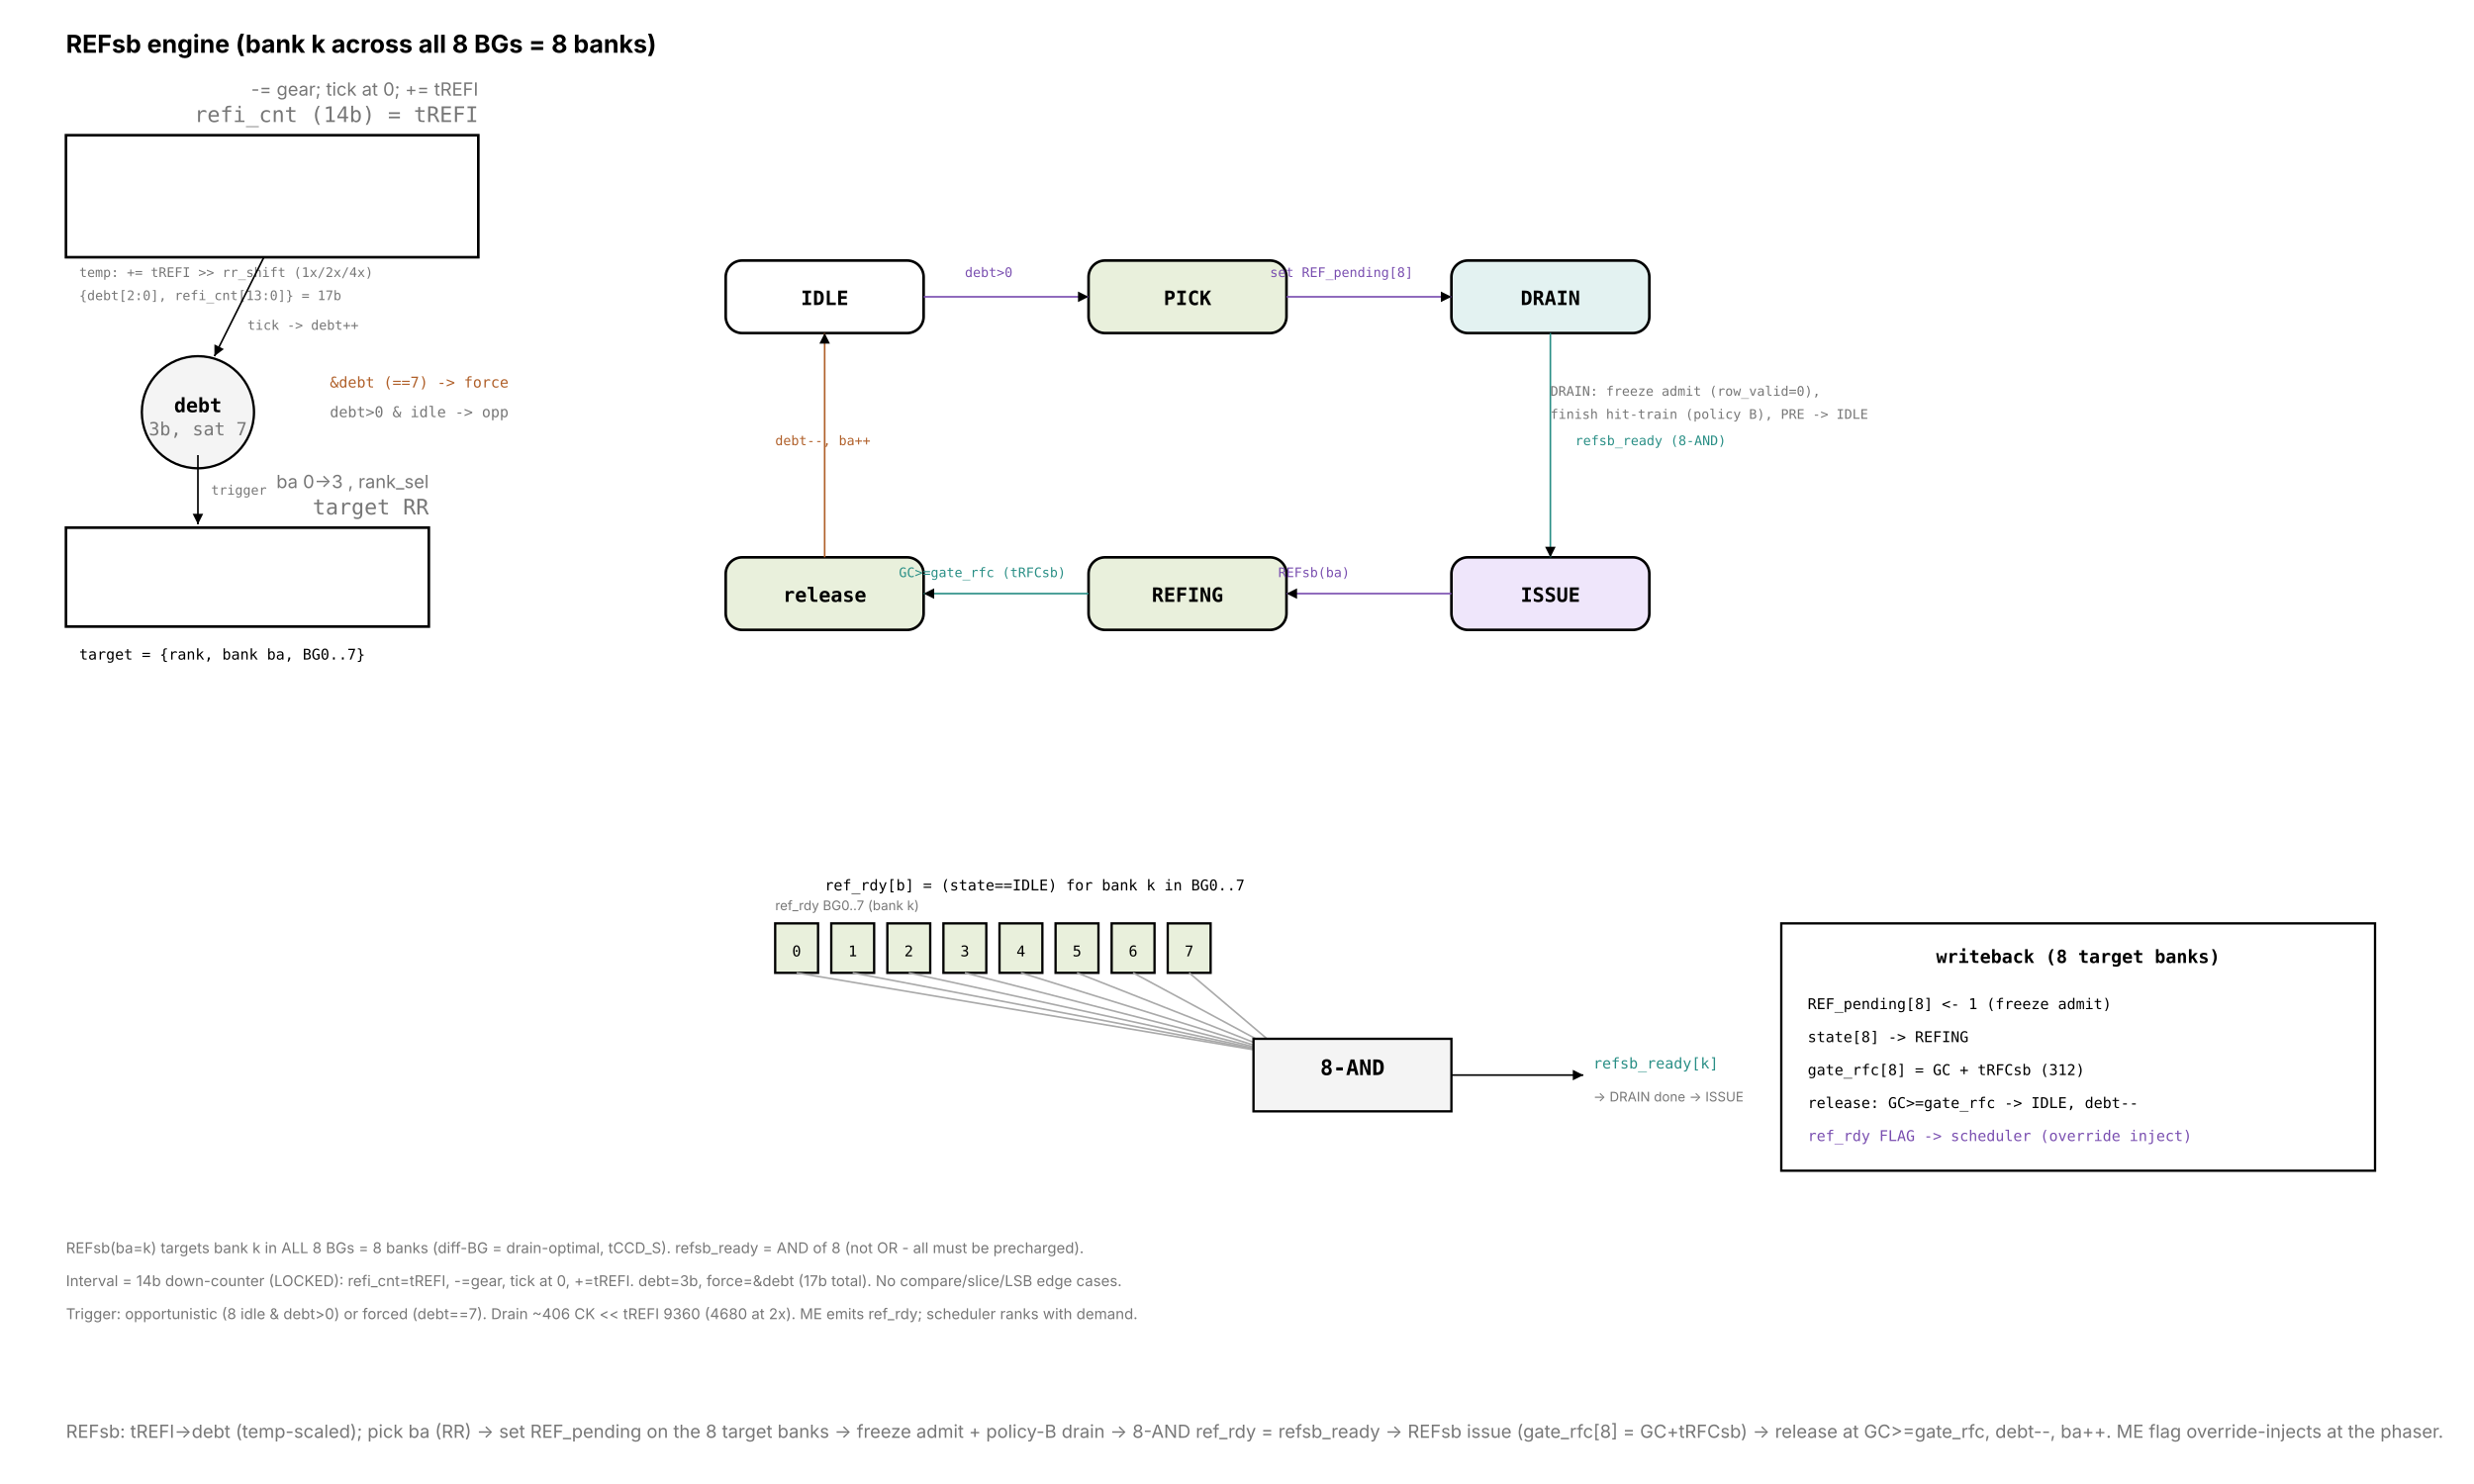
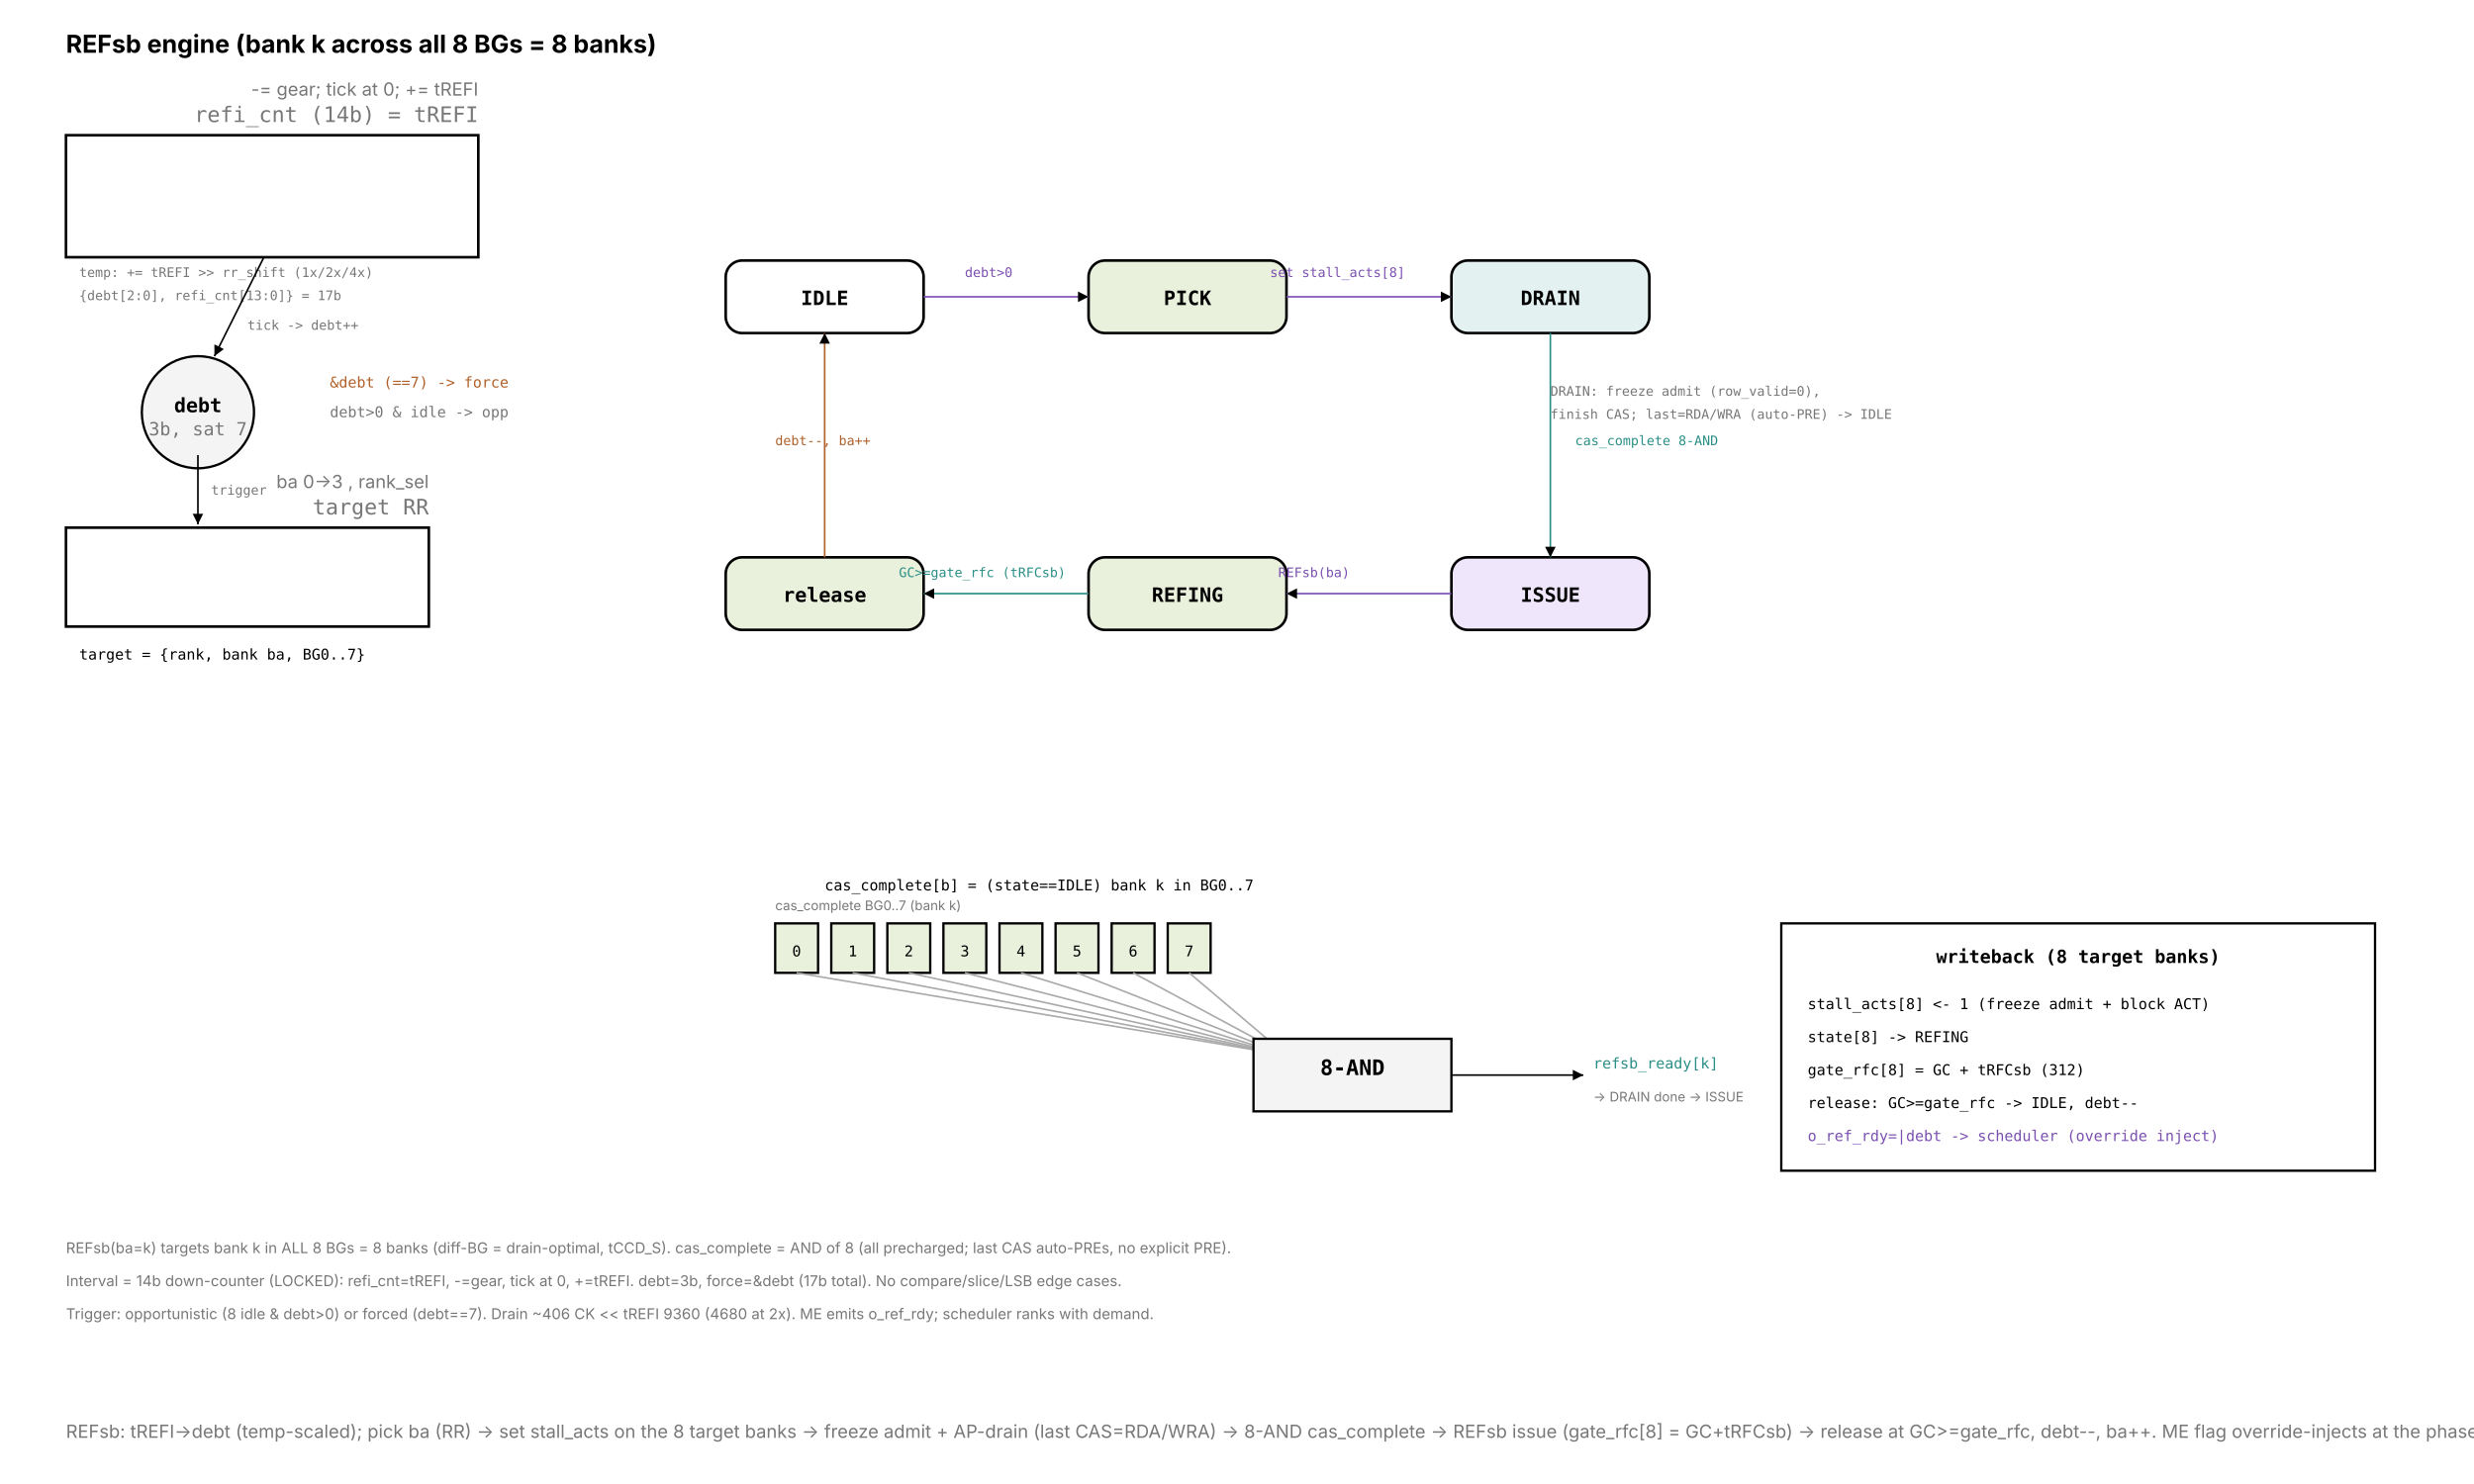
<svg xmlns="http://www.w3.org/2000/svg" width="1500" height="900" viewBox="0 0 1500 900" font-family="Inter, DejaVu Sans, sans-serif">
  <defs>
    <marker id="arw" viewBox="0 0 10 10" refX="9" refY="5" markerWidth="8" markerHeight="8" orient="auto-start-reverse">
      <path d="M1 1L9 5L1 9Z" fill="#000000" />
    </marker>
  </defs>
  <rect width="1500" height="900" fill="#ffffff" />
  <text x="40" y="32" font-size="15" font-family="Inter, DejaVu Sans, sans-serif" text-anchor="start" fill="#000000" font-weight="bold">REFsb engine  (bank k across all 8 BGs = 8 banks)</text>
  <rect x="40" y="82" width="250" height="74" fill="none" stroke="#000000" stroke-width="1.6" />
  <text x="290" y="74" font-size="13" font-family="JetBrains Mono, DejaVu Sans Mono, monospace" text-anchor="end" fill="#777777">refi_cnt (14b) = tREFI</text>
  <text x="290" y="58" font-size="11" font-family="Inter, DejaVu Sans, sans-serif" text-anchor="end" fill="#777777">-= gear; tick at 0; += tREFI</text>
  <text x="48" y="168" font-size="8" font-family="JetBrains Mono, DejaVu Sans Mono, monospace" text-anchor="start" fill="#777777">temp: += tREFI &gt;&gt; rr_shift (1x/2x/4x)</text>
  <text x="48" y="182" font-size="8" font-family="JetBrains Mono, DejaVu Sans Mono, monospace" text-anchor="start" fill="#777777">{debt[2:0], refi_cnt[13:0]} = 17b</text>
  <circle cx="120" cy="250" r="34" fill="#f4f4f4" stroke="#000000" stroke-width="1.4" />
  <text x="120" y="250" font-size="12" font-family="JetBrains Mono, DejaVu Sans Mono, monospace" text-anchor="middle" fill="#000000" font-weight="bold">debt</text>
  <text x="120" y="264" font-size="11" font-family="JetBrains Mono, DejaVu Sans Mono, monospace" text-anchor="middle" fill="#777777">3b, sat 7</text>
  <line x1="160" y1="156" x2="130" y2="216" stroke="#000000" stroke-width="1.0" marker-end="url(#arw)" />
  <text x="150" y="200" font-size="8" font-family="JetBrains Mono, DejaVu Sans Mono, monospace" text-anchor="start" fill="#777777">tick -&gt; debt++</text>
  <text x="200" y="235" font-size="9" font-family="JetBrains Mono, DejaVu Sans Mono, monospace" text-anchor="start" fill="#b0602a">&amp;debt (==7) -&gt; force</text>
  <text x="200" y="253" font-size="9" font-family="JetBrains Mono, DejaVu Sans Mono, monospace" text-anchor="start" fill="#777777">debt&gt;0 &amp; idle -&gt; opp</text>
  <rect x="40" y="320" width="220" height="60" fill="none" stroke="#000000" stroke-width="1.6" />
  <text x="260" y="312" font-size="13" font-family="JetBrains Mono, DejaVu Sans Mono, monospace" text-anchor="end" fill="#777777">target RR</text>
  <text x="260" y="296" font-size="11" font-family="Inter, DejaVu Sans, sans-serif" text-anchor="end" fill="#777777">ba 0-&gt;3 , rank_sel</text>
  <line x1="120" y1="276" x2="120" y2="318" stroke="#000000" stroke-width="1.0" marker-end="url(#arw)" />
  <text x="128" y="300" font-size="8" font-family="JetBrains Mono, DejaVu Sans Mono, monospace" text-anchor="start" fill="#777777">trigger</text>
  <text x="48" y="400" font-size="9" font-family="JetBrains Mono, DejaVu Sans Mono, monospace" text-anchor="start" fill="#000000">target = {rank, bank ba, BG0..7}</text>
  <rect x="440.0" y="158.0" width="120" height="44" fill="#ffffff" stroke="#000000" stroke-width="1.6" rx="10" />
  <text x="500" y="185" font-size="12" font-family="JetBrains Mono, DejaVu Sans Mono, monospace" text-anchor="middle" fill="#000000" font-weight="bold">IDLE</text>
  <rect x="660.0" y="158.0" width="120" height="44" fill="#e9f0dc" stroke="#000000" stroke-width="1.6" rx="10" />
  <text x="720" y="185" font-size="12" font-family="JetBrains Mono, DejaVu Sans Mono, monospace" text-anchor="middle" fill="#000000" font-weight="bold">PICK</text>
  <rect x="880.0" y="158.0" width="120" height="44" fill="#e3f2f1" stroke="#000000" stroke-width="1.6" rx="10" />
  <text x="940" y="185" font-size="12" font-family="JetBrains Mono, DejaVu Sans Mono, monospace" text-anchor="middle" fill="#000000" font-weight="bold">DRAIN</text>
  <rect x="880.0" y="338.0" width="120" height="44" fill="#efe6fb" stroke="#000000" stroke-width="1.6" rx="10" />
  <text x="940" y="365" font-size="12" font-family="JetBrains Mono, DejaVu Sans Mono, monospace" text-anchor="middle" fill="#000000" font-weight="bold">ISSUE</text>
  <rect x="660.0" y="338.0" width="120" height="44" fill="#e9f0dc" stroke="#000000" stroke-width="1.6" rx="10" />
  <text x="720" y="365" font-size="12" font-family="JetBrains Mono, DejaVu Sans Mono, monospace" text-anchor="middle" fill="#000000" font-weight="bold">REFING</text>
  <rect x="440.0" y="338.0" width="120" height="44" fill="#e9f0dc" stroke="#000000" stroke-width="1.6" rx="10" />
  <text x="500" y="365" font-size="12" font-family="JetBrains Mono, DejaVu Sans Mono, monospace" text-anchor="middle" fill="#000000" font-weight="bold">release</text>
  <path d="M560 180 L660 180" fill="none" stroke="#7a4fb0" stroke-width="1.0" marker-end="url(#arw)" />
  <text x="585" y="168" font-size="8" font-family="JetBrains Mono, DejaVu Sans Mono, monospace" text-anchor="start" fill="#7a4fb0">debt&gt;0</text>
  <path d="M780 180 L880 180" fill="none" stroke="#7a4fb0" stroke-width="1.0" marker-end="url(#arw)" />
-   <text x="770" y="168" font-size="8" font-family="JetBrains Mono, DejaVu Sans Mono, monospace" text-anchor="start" fill="#7a4fb0">set REF_pending[8]</text>
+   <text x="770" y="168" font-size="8" font-family="JetBrains Mono, DejaVu Sans Mono, monospace" text-anchor="start" fill="#7a4fb0">set stall_acts[8]</text>
  <path d="M940 202 L940 338" fill="none" stroke="#2a8f86" stroke-width="1.0" marker-end="url(#arw)" />
-   <text x="955" y="270" font-size="8" font-family="JetBrains Mono, DejaVu Sans Mono, monospace" text-anchor="start" fill="#2a8f86">refsb_ready (8-AND)</text>
+   <text x="955" y="270" font-size="8" font-family="JetBrains Mono, DejaVu Sans Mono, monospace" text-anchor="start" fill="#2a8f86">cas_complete 8-AND</text>
  <path d="M880 360 L780 360" fill="none" stroke="#7a4fb0" stroke-width="1.0" marker-end="url(#arw)" />
  <text x="775" y="350" font-size="8" font-family="JetBrains Mono, DejaVu Sans Mono, monospace" text-anchor="start" fill="#7a4fb0">REFsb(ba)</text>
  <path d="M660 360 L560 360" fill="none" stroke="#2a8f86" stroke-width="1.0" marker-end="url(#arw)" />
  <text x="545" y="350" font-size="8" font-family="JetBrains Mono, DejaVu Sans Mono, monospace" text-anchor="start" fill="#2a8f86">GC&gt;=gate_rfc (tRFCsb)</text>
  <path d="M500 338 L500 202" fill="none" stroke="#b0602a" stroke-width="1.0" marker-end="url(#arw)" />
  <text x="470" y="270" font-size="8" font-family="JetBrains Mono, DejaVu Sans Mono, monospace" text-anchor="start" fill="#b0602a">debt--, ba++</text>
  <text x="940" y="240" font-size="8" font-family="JetBrains Mono, DejaVu Sans Mono, monospace" text-anchor="start" fill="#777777">DRAIN: freeze admit (row_valid=0),</text>
-   <text x="940" y="254" font-size="8" font-family="JetBrains Mono, DejaVu Sans Mono, monospace" text-anchor="start" fill="#777777">finish hit-train (policy B), PRE -&gt; IDLE</text>
-   <text x="500" y="540" font-size="9" font-family="JetBrains Mono, DejaVu Sans Mono, monospace" text-anchor="start" fill="#000000">ref_rdy[b] = (state==IDLE)   for bank k in BG0..7</text>
+   <text x="940" y="254" font-size="8" font-family="JetBrains Mono, DejaVu Sans Mono, monospace" text-anchor="start" fill="#777777">finish CAS; last=RDA/WRA (auto-PRE) -&gt; IDLE</text>
+   <text x="500" y="540" font-size="9" font-family="JetBrains Mono, DejaVu Sans Mono, monospace" text-anchor="start" fill="#000000">cas_complete[b] = (state==IDLE)  bank k in BG0..7</text>
  <rect x="470" y="560" width="26" height="30" fill="#e9f0dc" stroke="#000000" stroke-width="1.4" />
  <text x="483" y="580" font-size="9" font-family="JetBrains Mono, DejaVu Sans Mono, monospace" text-anchor="middle" fill="#000000">0</text>
  <line x1="483" y1="590" x2="780" y2="640" stroke="#aaaaaa" stroke-width="1.0" />
  <rect x="504" y="560" width="26" height="30" fill="#e9f0dc" stroke="#000000" stroke-width="1.4" />
  <text x="517" y="580" font-size="9" font-family="JetBrains Mono, DejaVu Sans Mono, monospace" text-anchor="middle" fill="#000000">1</text>
  <line x1="517" y1="590" x2="780" y2="640" stroke="#aaaaaa" stroke-width="1.0" />
  <rect x="538" y="560" width="26" height="30" fill="#e9f0dc" stroke="#000000" stroke-width="1.4" />
  <text x="551" y="580" font-size="9" font-family="JetBrains Mono, DejaVu Sans Mono, monospace" text-anchor="middle" fill="#000000">2</text>
  <line x1="551" y1="590" x2="780" y2="640" stroke="#aaaaaa" stroke-width="1.0" />
  <rect x="572" y="560" width="26" height="30" fill="#e9f0dc" stroke="#000000" stroke-width="1.4" />
  <text x="585" y="580" font-size="9" font-family="JetBrains Mono, DejaVu Sans Mono, monospace" text-anchor="middle" fill="#000000">3</text>
  <line x1="585" y1="590" x2="780" y2="640" stroke="#aaaaaa" stroke-width="1.0" />
  <rect x="606" y="560" width="26" height="30" fill="#e9f0dc" stroke="#000000" stroke-width="1.4" />
  <text x="619" y="580" font-size="9" font-family="JetBrains Mono, DejaVu Sans Mono, monospace" text-anchor="middle" fill="#000000">4</text>
  <line x1="619" y1="590" x2="780" y2="640" stroke="#aaaaaa" stroke-width="1.0" />
  <rect x="640" y="560" width="26" height="30" fill="#e9f0dc" stroke="#000000" stroke-width="1.4" />
  <text x="653" y="580" font-size="9" font-family="JetBrains Mono, DejaVu Sans Mono, monospace" text-anchor="middle" fill="#000000">5</text>
  <line x1="653" y1="590" x2="780" y2="640" stroke="#aaaaaa" stroke-width="1.0" />
  <rect x="674" y="560" width="26" height="30" fill="#e9f0dc" stroke="#000000" stroke-width="1.4" />
  <text x="687" y="580" font-size="9" font-family="JetBrains Mono, DejaVu Sans Mono, monospace" text-anchor="middle" fill="#000000">6</text>
  <line x1="687" y1="590" x2="780" y2="640" stroke="#aaaaaa" stroke-width="1.0" />
  <rect x="708" y="560" width="26" height="30" fill="#e9f0dc" stroke="#000000" stroke-width="1.4" />
  <text x="721" y="580" font-size="9" font-family="JetBrains Mono, DejaVu Sans Mono, monospace" text-anchor="middle" fill="#000000">7</text>
  <line x1="721" y1="590" x2="780" y2="640" stroke="#aaaaaa" stroke-width="1.0" />
-   <text x="470" y="552" font-size="8" font-family="Inter, DejaVu Sans, sans-serif" text-anchor="start" fill="#777777">ref_rdy  BG0..7 (bank k)</text>
+   <text x="470" y="552" font-size="8" font-family="Inter, DejaVu Sans, sans-serif" text-anchor="start" fill="#777777">cas_complete  BG0..7 (bank k)</text>
  <rect x="760" y="630" width="120" height="44" fill="#f4f4f4" stroke="#000000" stroke-width="1.4" />
  <text x="820.0" y="652" font-size="13" font-family="JetBrains Mono, DejaVu Sans Mono, monospace" text-anchor="middle" fill="#000000" font-weight="bold">8-AND</text>
  <line x1="880" y1="652" x2="960" y2="652" stroke="#000000" stroke-width="1.0" marker-end="url(#arw)" />
  <text x="966" y="648" font-size="9" font-family="JetBrains Mono, DejaVu Sans Mono, monospace" text-anchor="start" fill="#2a8f86">refsb_ready[k]</text>
  <text x="966" y="668" font-size="8" font-family="Inter, DejaVu Sans, sans-serif" text-anchor="start" fill="#777777">-&gt; DRAIN done -&gt; ISSUE</text>
  <rect x="1080" y="560" width="360" height="150" fill="#ffffff" stroke="#000000" stroke-width="1.4" />
  <text x="1260" y="584" font-size="11" font-family="JetBrains Mono, DejaVu Sans Mono, monospace" text-anchor="middle" fill="#000000" font-weight="bold">writeback (8 target banks)</text>
-   <text x="1096" y="612" font-size="9" font-family="JetBrains Mono, DejaVu Sans Mono, monospace" text-anchor="start" fill="#000000">REF_pending[8] &lt;- 1   (freeze admit)</text>
+   <text x="1096" y="612" font-size="9" font-family="JetBrains Mono, DejaVu Sans Mono, monospace" text-anchor="start" fill="#000000">stall_acts[8] &lt;- 1   (freeze admit + block ACT)</text>
  <text x="1096" y="632" font-size="9" font-family="JetBrains Mono, DejaVu Sans Mono, monospace" text-anchor="start" fill="#000000">state[8] -&gt; REFING</text>
  <text x="1096" y="652" font-size="9" font-family="JetBrains Mono, DejaVu Sans Mono, monospace" text-anchor="start" fill="#000000">gate_rfc[8] = GC + tRFCsb (312)</text>
  <text x="1096" y="672" font-size="9" font-family="JetBrains Mono, DejaVu Sans Mono, monospace" text-anchor="start" fill="#000000">release: GC&gt;=gate_rfc -&gt; IDLE, debt--</text>
-   <text x="1096" y="692" font-size="9" font-family="JetBrains Mono, DejaVu Sans Mono, monospace" text-anchor="start" fill="#7a4fb0">ref_rdy FLAG -&gt; scheduler (override inject)</text>
-   <text x="40" y="760" font-size="9" font-family="Inter, DejaVu Sans, sans-serif" text-anchor="start" fill="#777777">REFsb(ba=k) targets bank k in ALL 8 BGs = 8 banks (diff-BG = drain-optimal, tCCD_S). refsb_ready = AND of 8 (not OR - all must be precharged).</text>
+   <text x="1096" y="692" font-size="9" font-family="JetBrains Mono, DejaVu Sans Mono, monospace" text-anchor="start" fill="#7a4fb0">o_ref_rdy=|debt -&gt; scheduler (override inject)</text>
+   <text x="40" y="760" font-size="9" font-family="Inter, DejaVu Sans, sans-serif" text-anchor="start" fill="#777777">REFsb(ba=k) targets bank k in ALL 8 BGs = 8 banks (diff-BG = drain-optimal, tCCD_S). cas_complete = AND of 8 (all precharged; last CAS auto-PREs, no explicit PRE).</text>
  <text x="40" y="780" font-size="9" font-family="Inter, DejaVu Sans, sans-serif" text-anchor="start" fill="#777777">Interval = 14b down-counter (LOCKED): refi_cnt=tREFI, -=gear, tick at 0, +=tREFI. debt=3b, force=&amp;debt (17b total). No compare/slice/LSB edge cases.</text>
-   <text x="40" y="800" font-size="9" font-family="Inter, DejaVu Sans, sans-serif" text-anchor="start" fill="#777777">Trigger: opportunistic (8 idle &amp; debt&gt;0) or forced (debt==7). Drain ~406 CK &lt;&lt; tREFI 9360 (4680 at 2x). ME emits ref_rdy; scheduler ranks with demand.</text>
-   <text x="40" y="872" font-size="11" font-family="Inter, DejaVu Sans, sans-serif" text-anchor="start" fill="#777777">REFsb: tREFI-&gt;debt (temp-scaled); pick ba (RR) -&gt; set REF_pending on the 8 target banks -&gt; freeze admit + policy-B drain -&gt; 8-AND ref_rdy = refsb_ready -&gt; REFsb issue (gate_rfc[8] = GC+tRFCsb) -&gt; release at GC&gt;=gate_rfc, debt--, ba++. ME flag override-injects at the phaser.</text>
+   <text x="40" y="800" font-size="9" font-family="Inter, DejaVu Sans, sans-serif" text-anchor="start" fill="#777777">Trigger: opportunistic (8 idle &amp; debt&gt;0) or forced (debt==7). Drain ~406 CK &lt;&lt; tREFI 9360 (4680 at 2x). ME emits o_ref_rdy; scheduler ranks with demand.</text>
+   <text x="40" y="872" font-size="11" font-family="Inter, DejaVu Sans, sans-serif" text-anchor="start" fill="#777777">REFsb: tREFI-&gt;debt (temp-scaled); pick ba (RR) -&gt; set stall_acts on the 8 target banks -&gt; freeze admit + AP-drain (last CAS=RDA/WRA) -&gt; 8-AND cas_complete -&gt; REFsb issue (gate_rfc[8] = GC+tRFCsb) -&gt; release at GC&gt;=gate_rfc, debt--, ba++. ME flag override-injects at the phaser.</text>
</svg>
